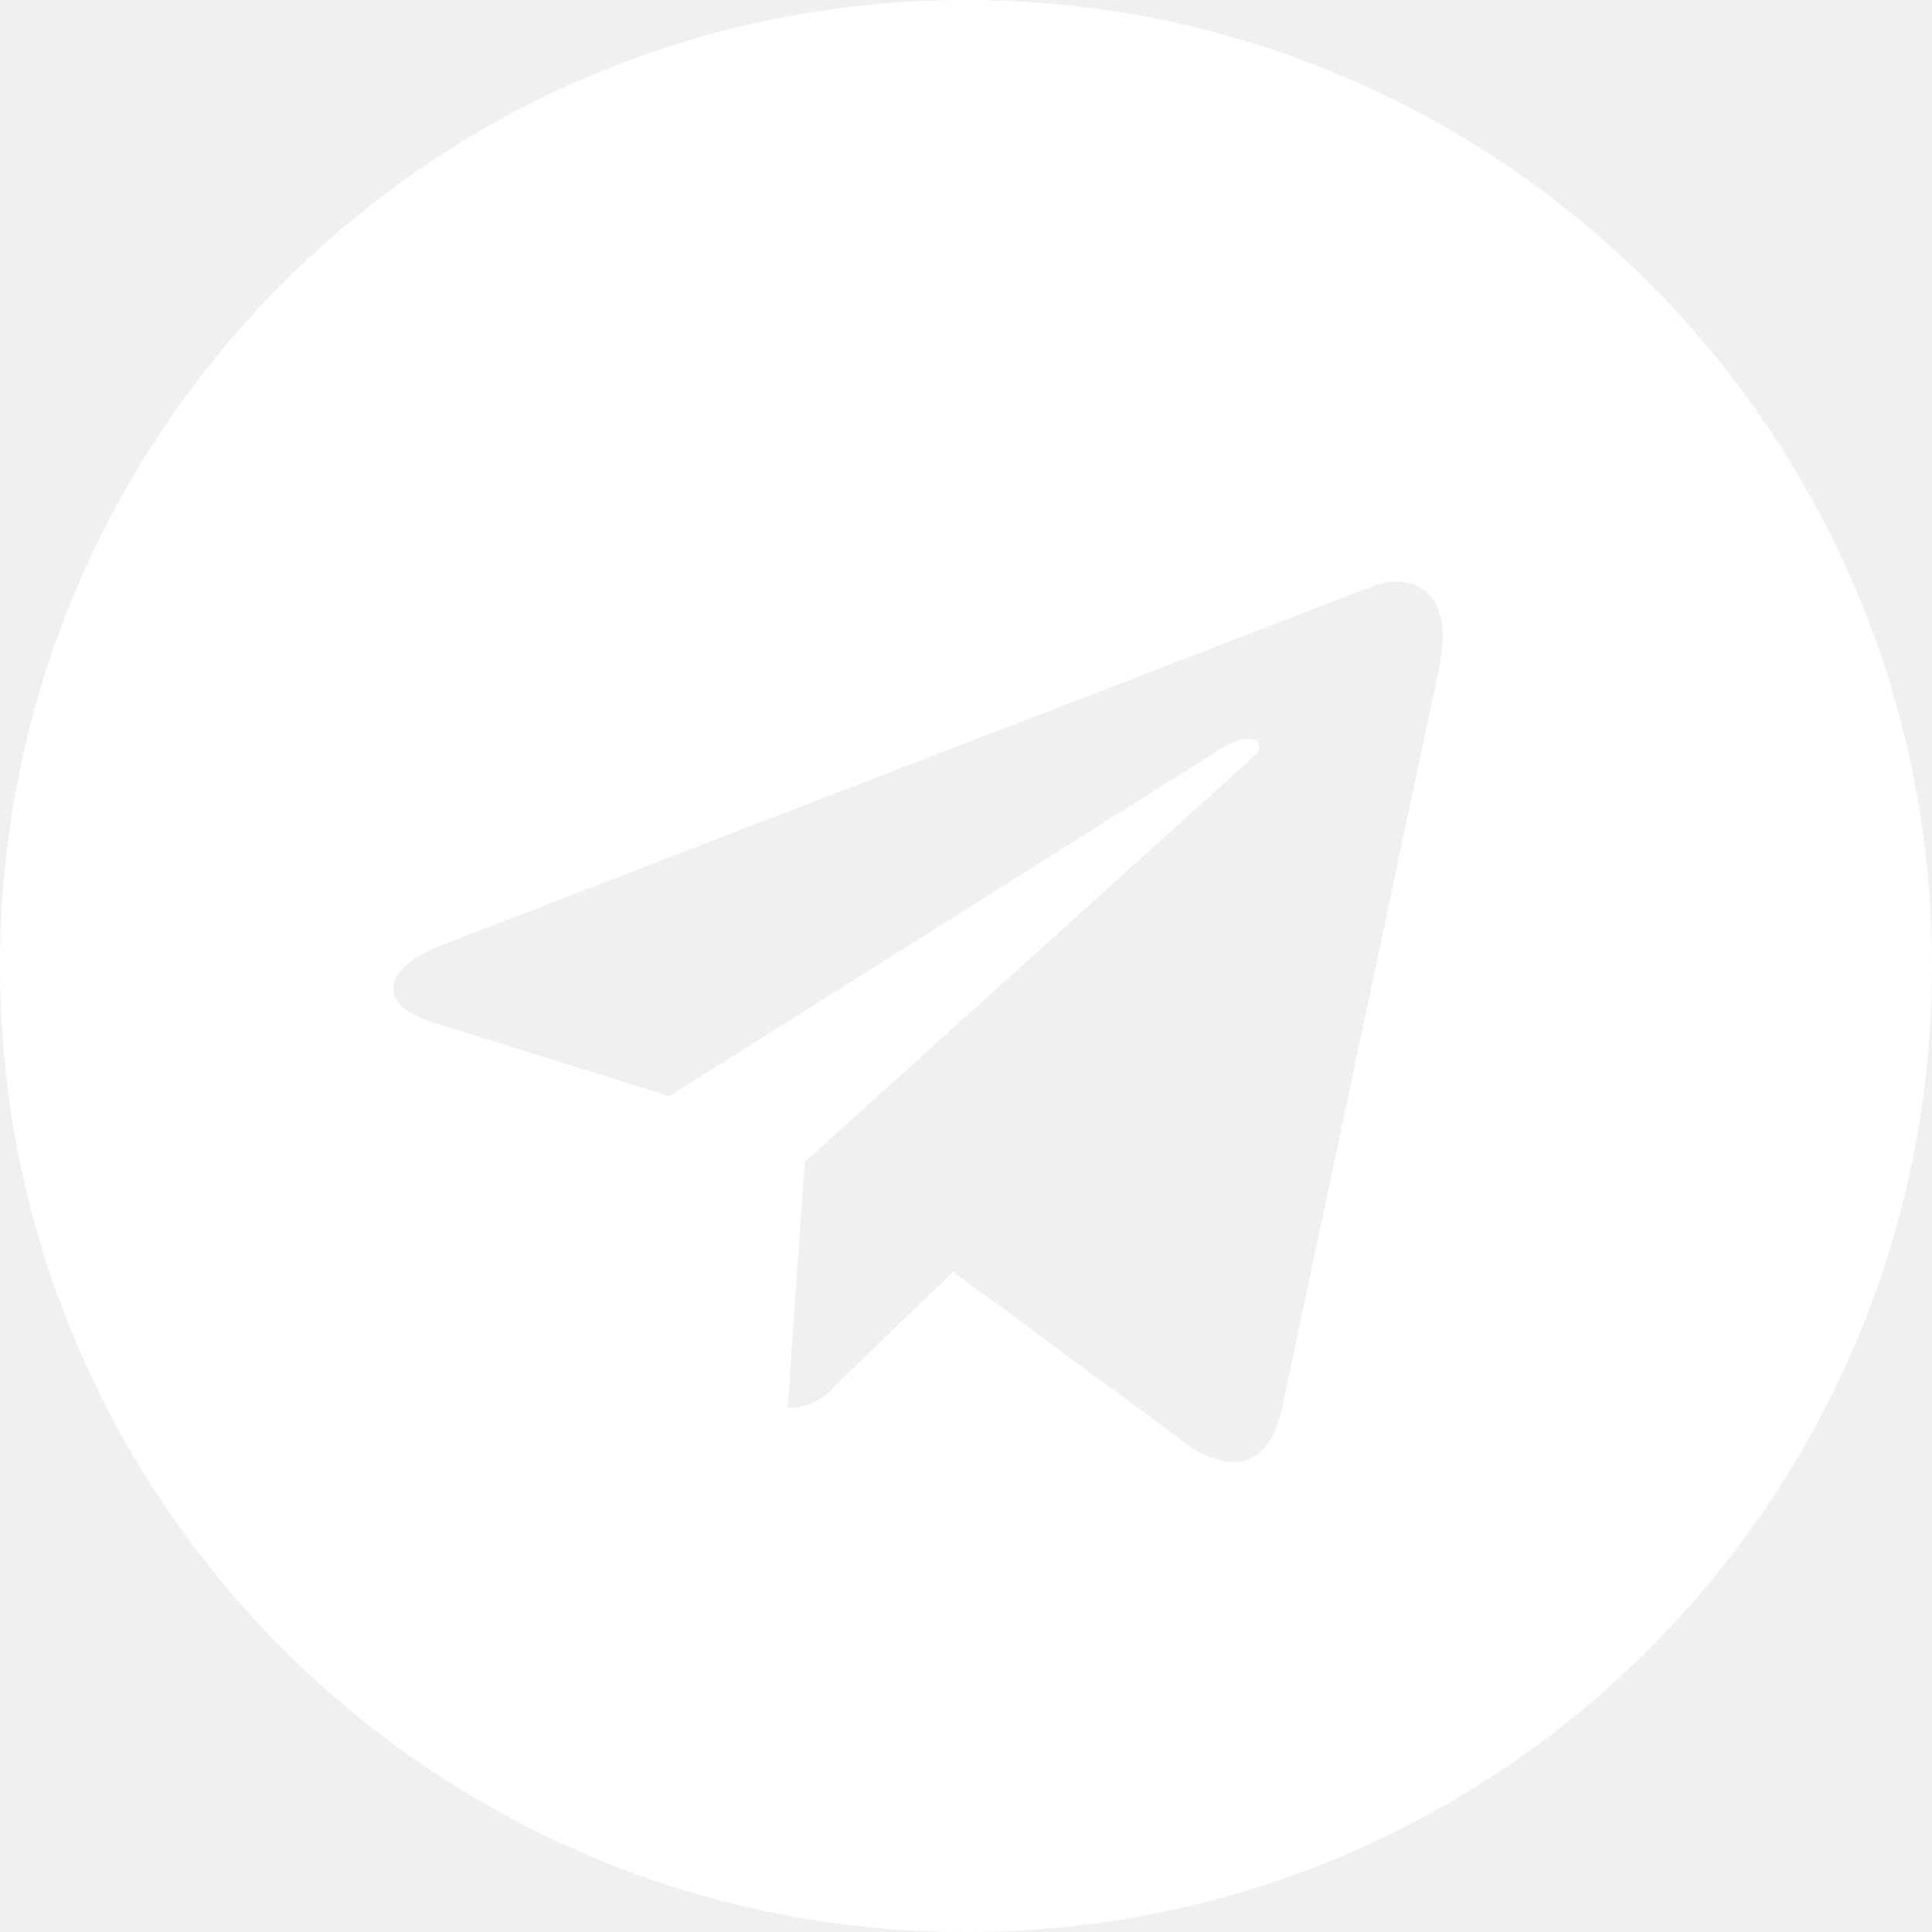
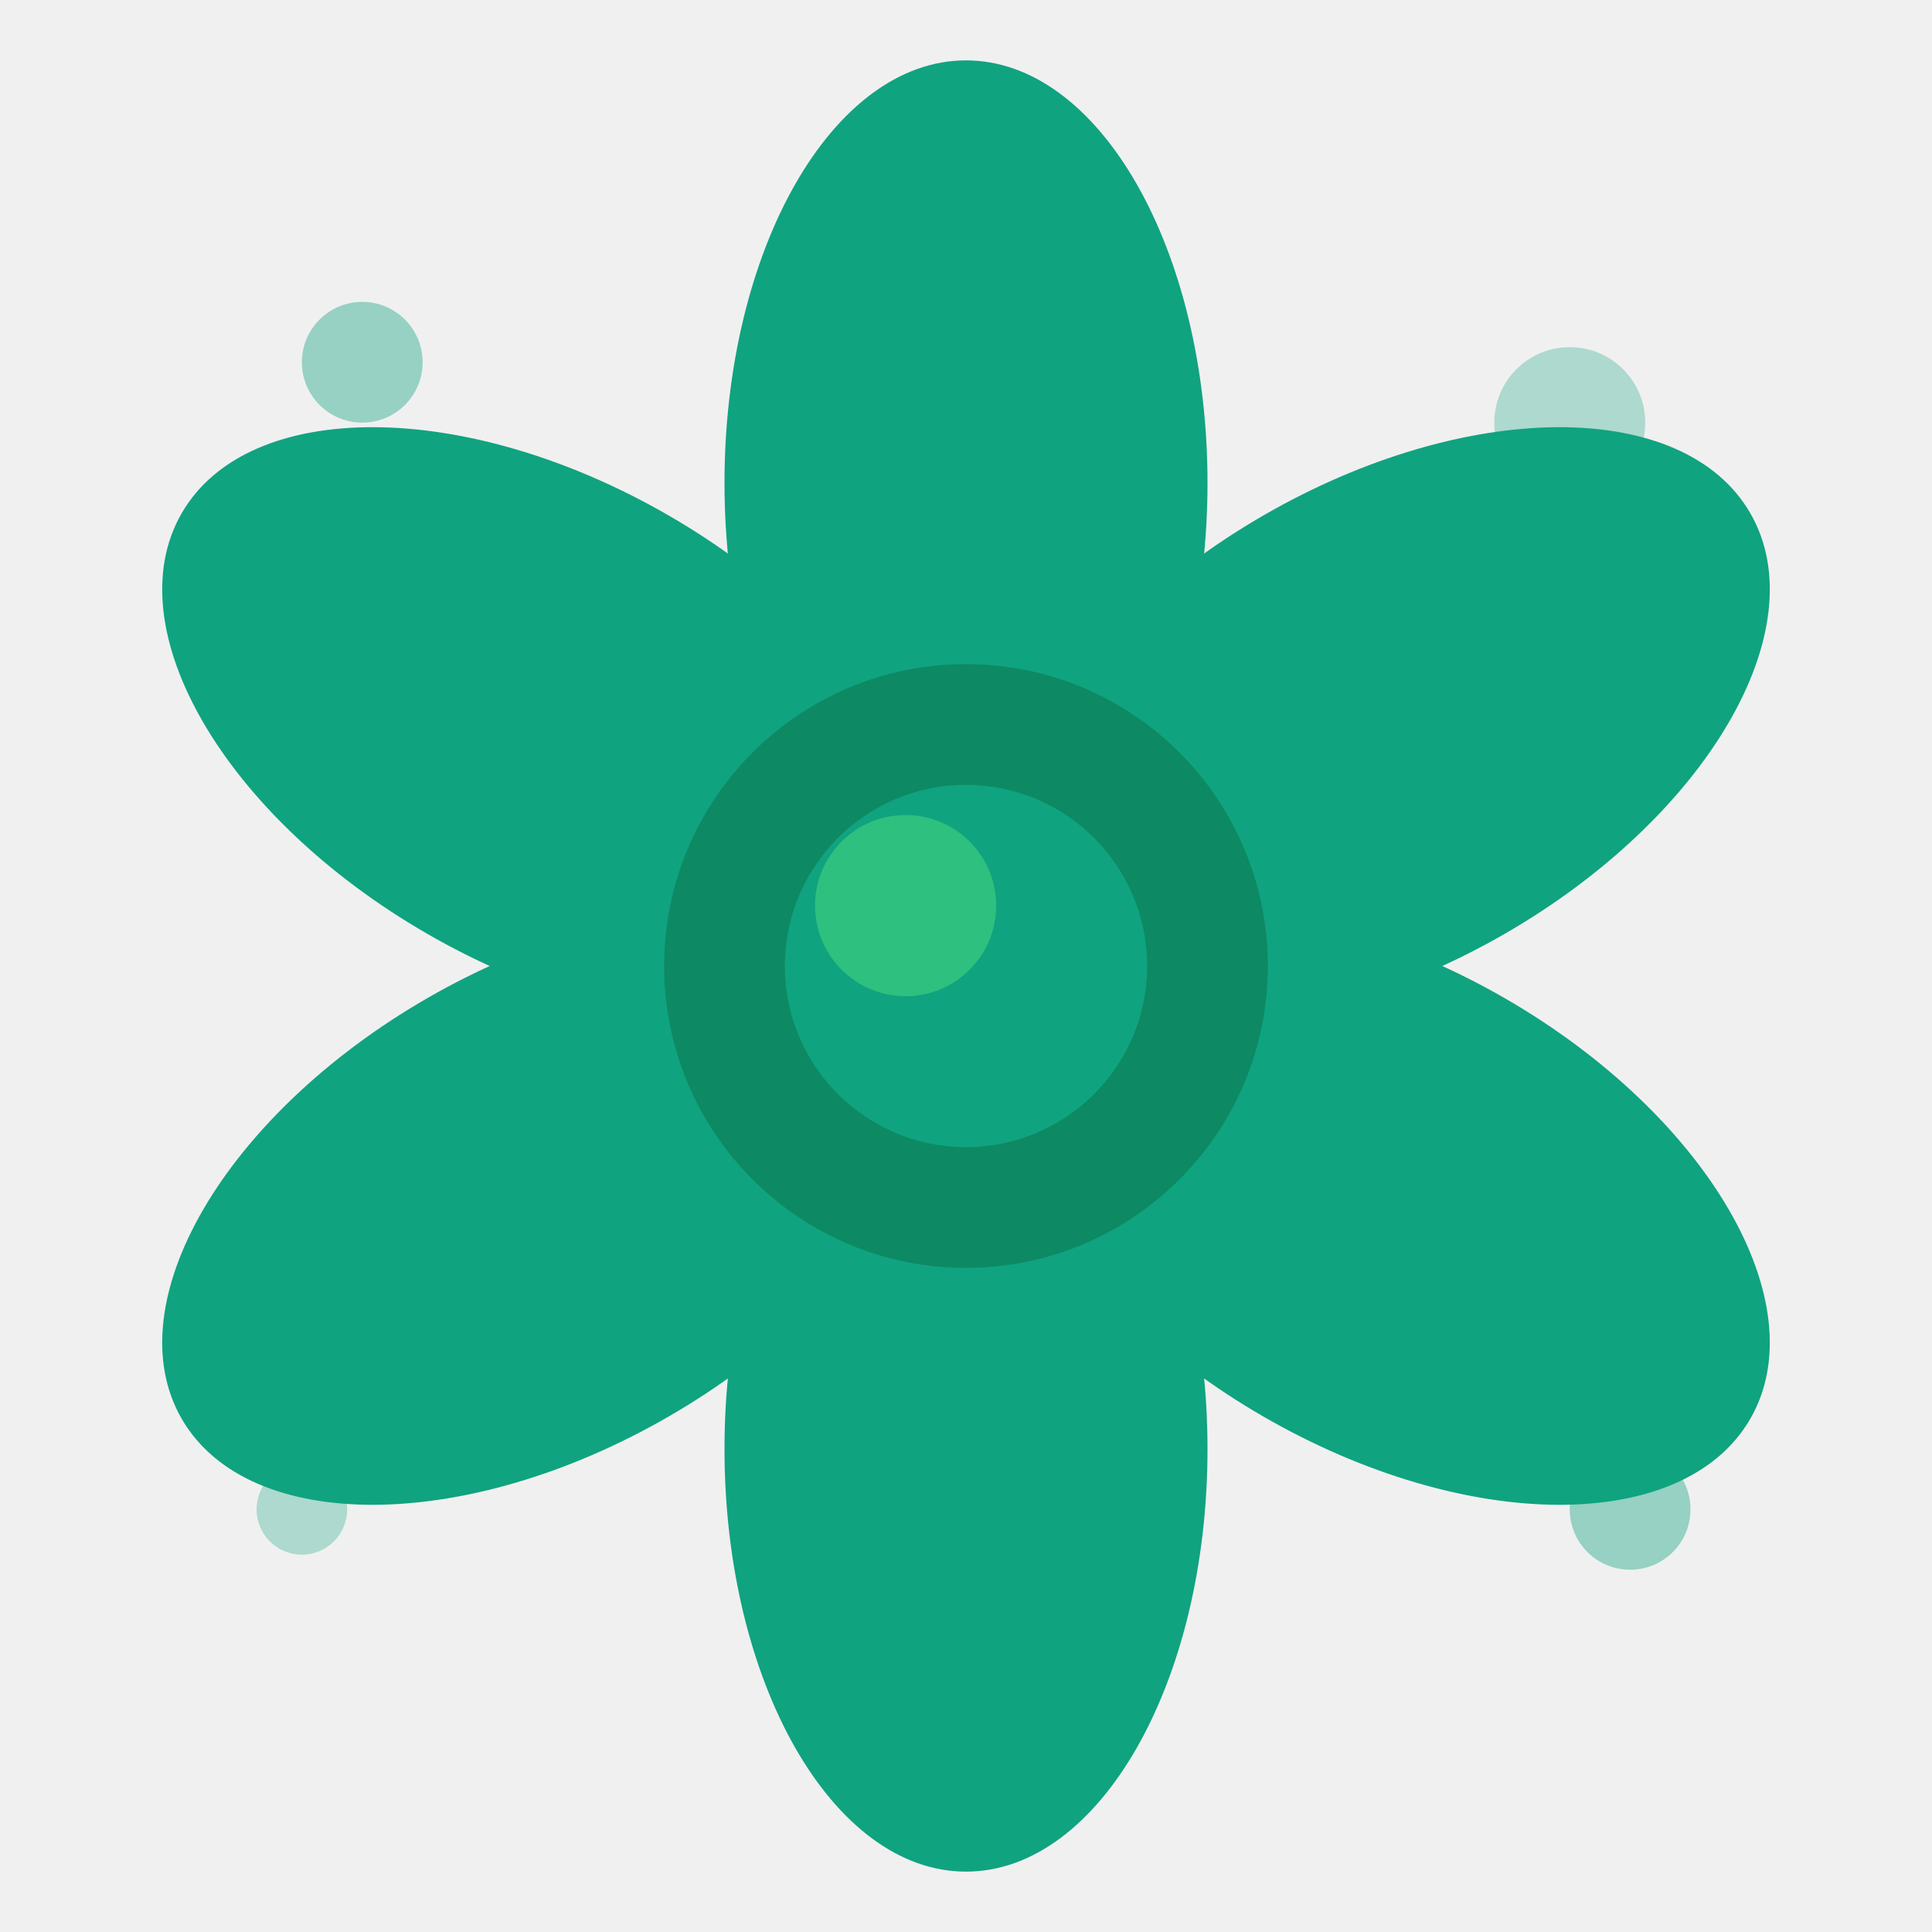
- <svg xmlns="http://www.w3.org/2000/svg" viewBox="0 0 24 24" fill="#fff">
-   <path d="M12 0C5.372 0 0 5.372 0 12s5.372 12 12 12 12-5.372 12-12S18.628 0 12 0zm5.894 8.221l-1.97 9.28c-.145.658-.537.818-1.084.508l-3-2.21-1.446 1.394c-.14.18-.357.295-.6.295-.003 0-.006 0-.01 0l.213-3.054 5.56-5.022c.24-.213-.054-.334-.373-.121l-6.869 4.326-2.96-.924c-.64-.203-.658-.64.135-.954l11.566-4.458c.538-.196 1.006.128.832.94z" />
+ <svg xmlns="http://www.w3.org/2000/svg" viewBox="0 0 64 64">
+   <g transform="translate(32,32)">
+     <ellipse cx="0" cy="-16" rx="8" ry="14" fill="#10a37f" />
+     <ellipse cx="0" cy="-16" rx="8" ry="14" fill="#10a37f" transform="rotate(60)" />
+     <ellipse cx="0" cy="-16" rx="8" ry="14" fill="#10a37f" transform="rotate(120)" />
+     <ellipse cx="0" cy="-16" rx="8" ry="14" fill="#10a37f" transform="rotate(180)" />
+     <ellipse cx="0" cy="-16" rx="8" ry="14" fill="#10a37f" transform="rotate(240)" />
+     <ellipse cx="0" cy="-16" rx="8" ry="14" fill="#10a37f" transform="rotate(300)" />
+     <circle cx="0" cy="0" r="10" fill="#0d8a63" />
+     <circle cx="0" cy="0" r="6" fill="#10a37f" />
+     <circle cx="-2" cy="-2" r="3" fill="#4ade80" opacity="0.5" />
+   </g>
+   <circle cx="12" cy="12" r="2" fill="#10a37f" opacity="0.4" />
+   <circle cx="52" cy="14" r="2.5" fill="#10a37f" opacity="0.3" />
+   <circle cx="54" cy="50" r="2" fill="#10a37f" opacity="0.4" />
+   <circle cx="10" cy="50" r="1.5" fill="#10a37f" opacity="0.3" />
</svg>
